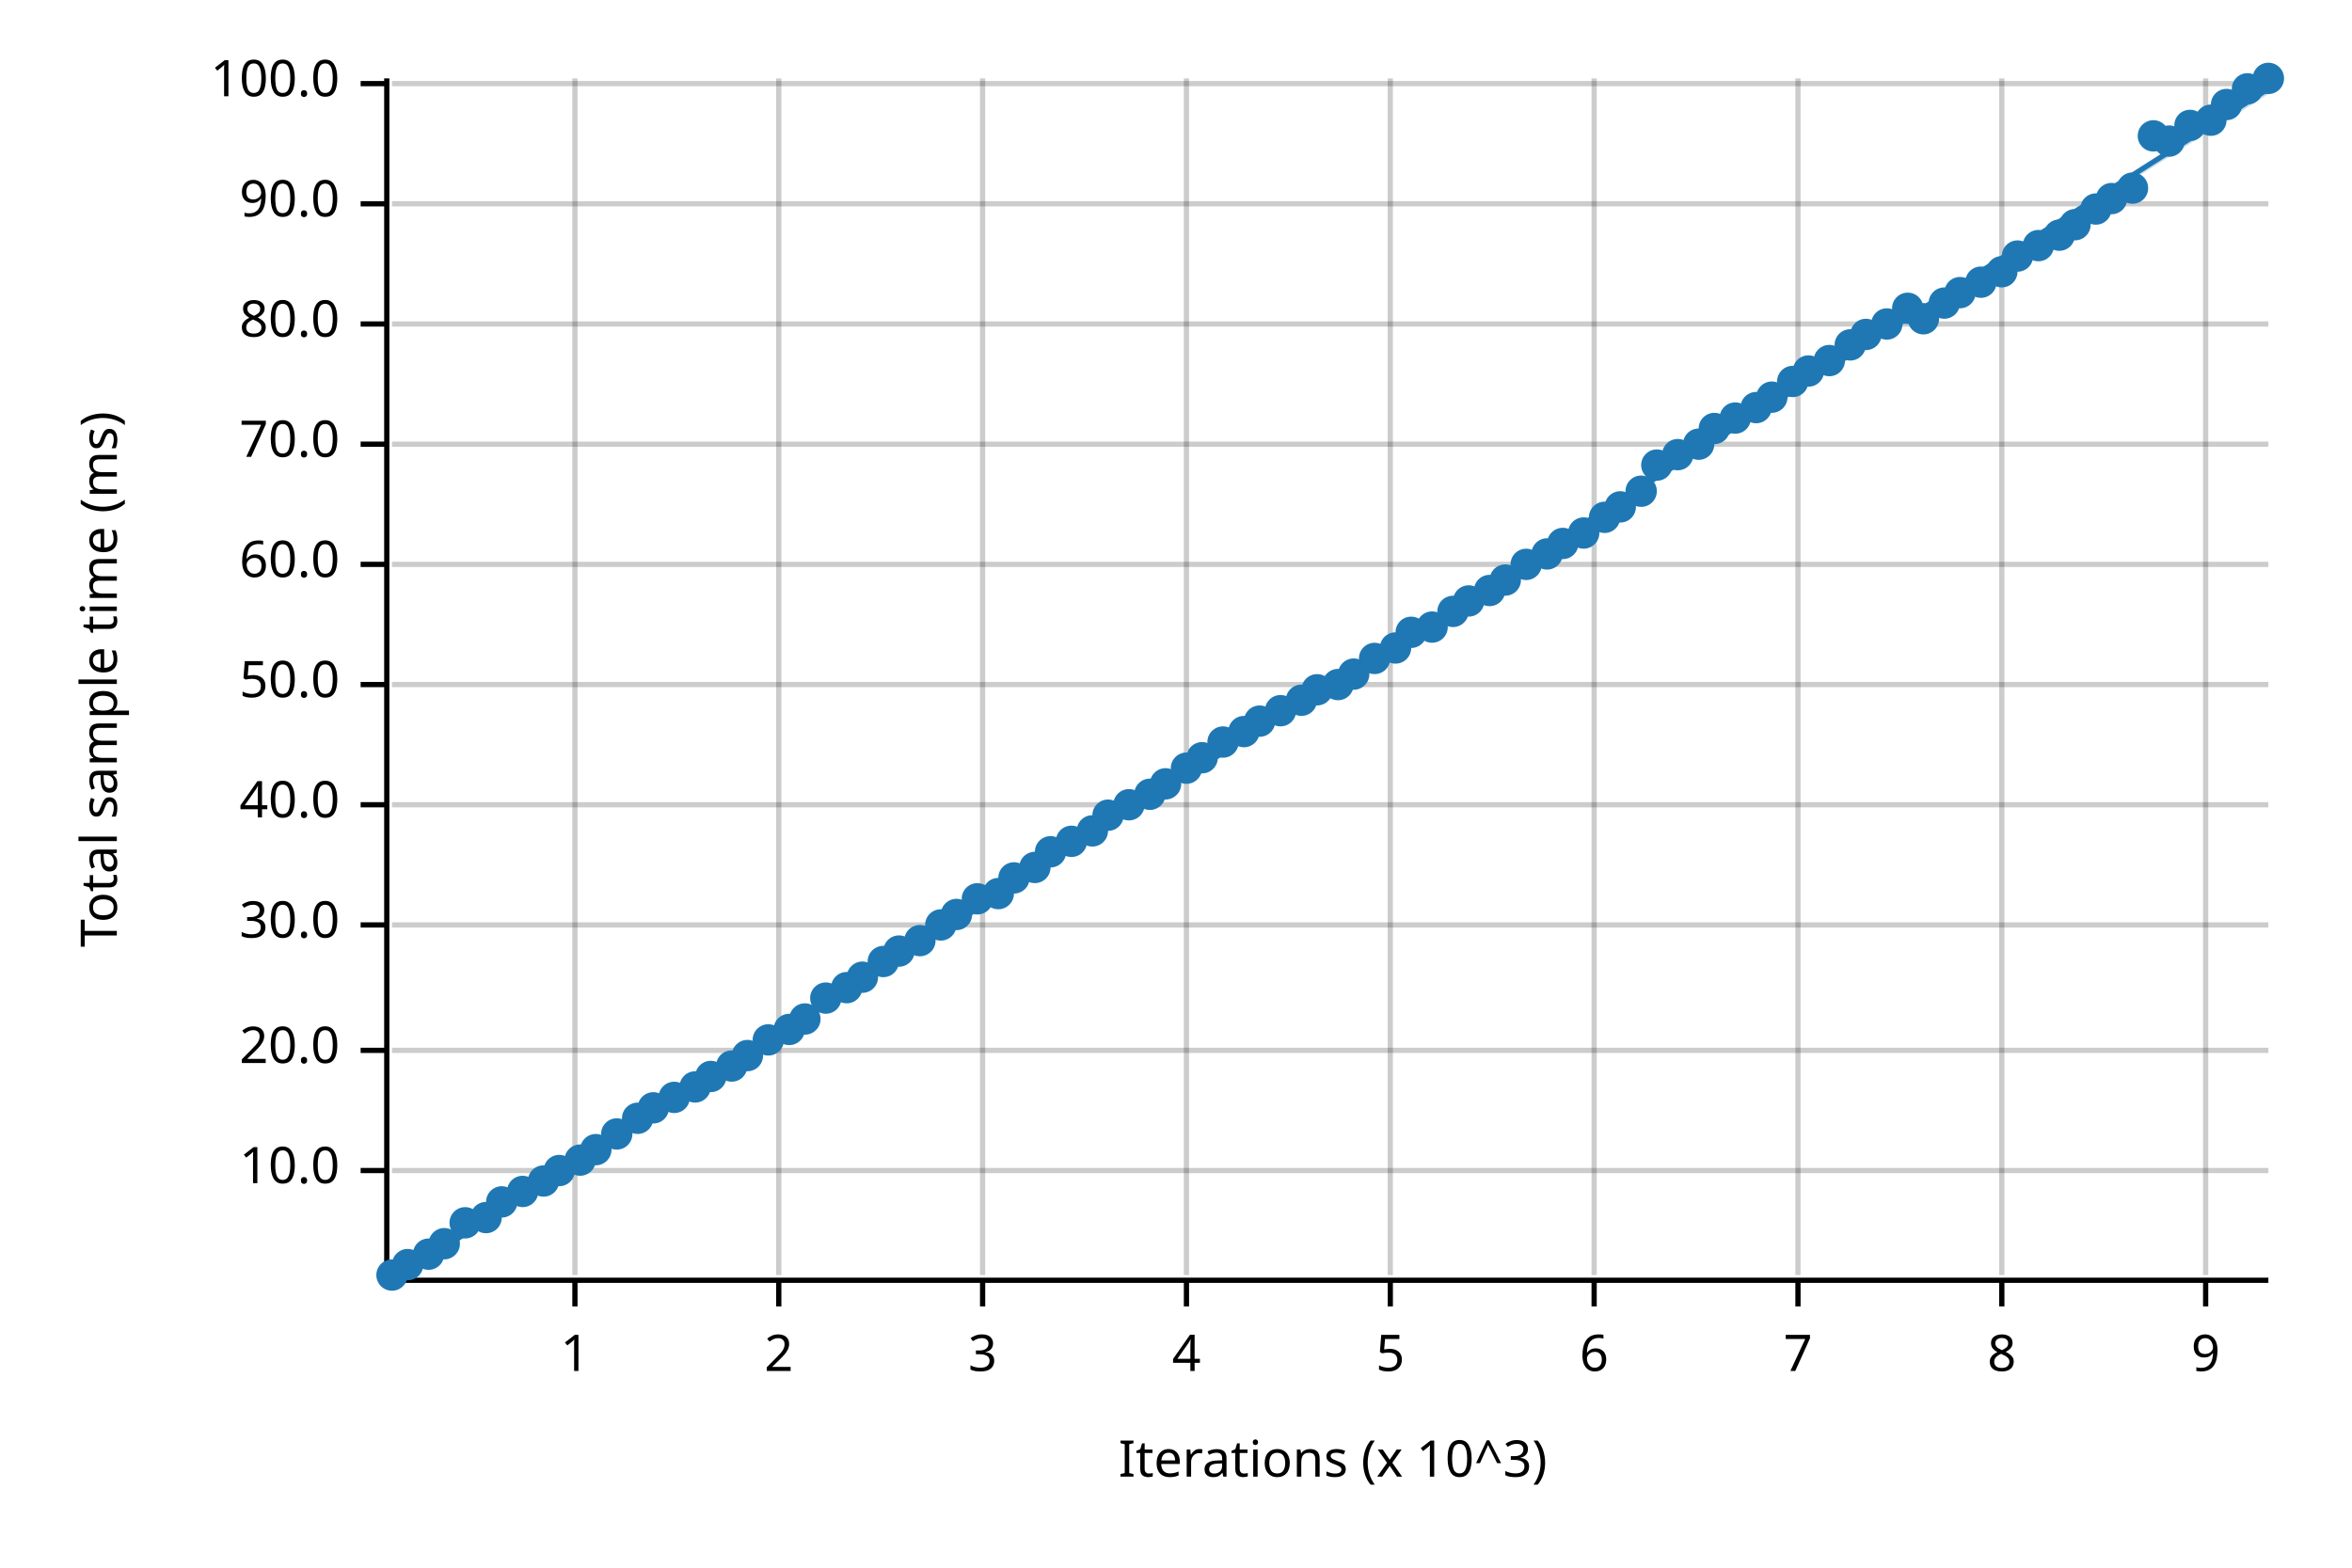
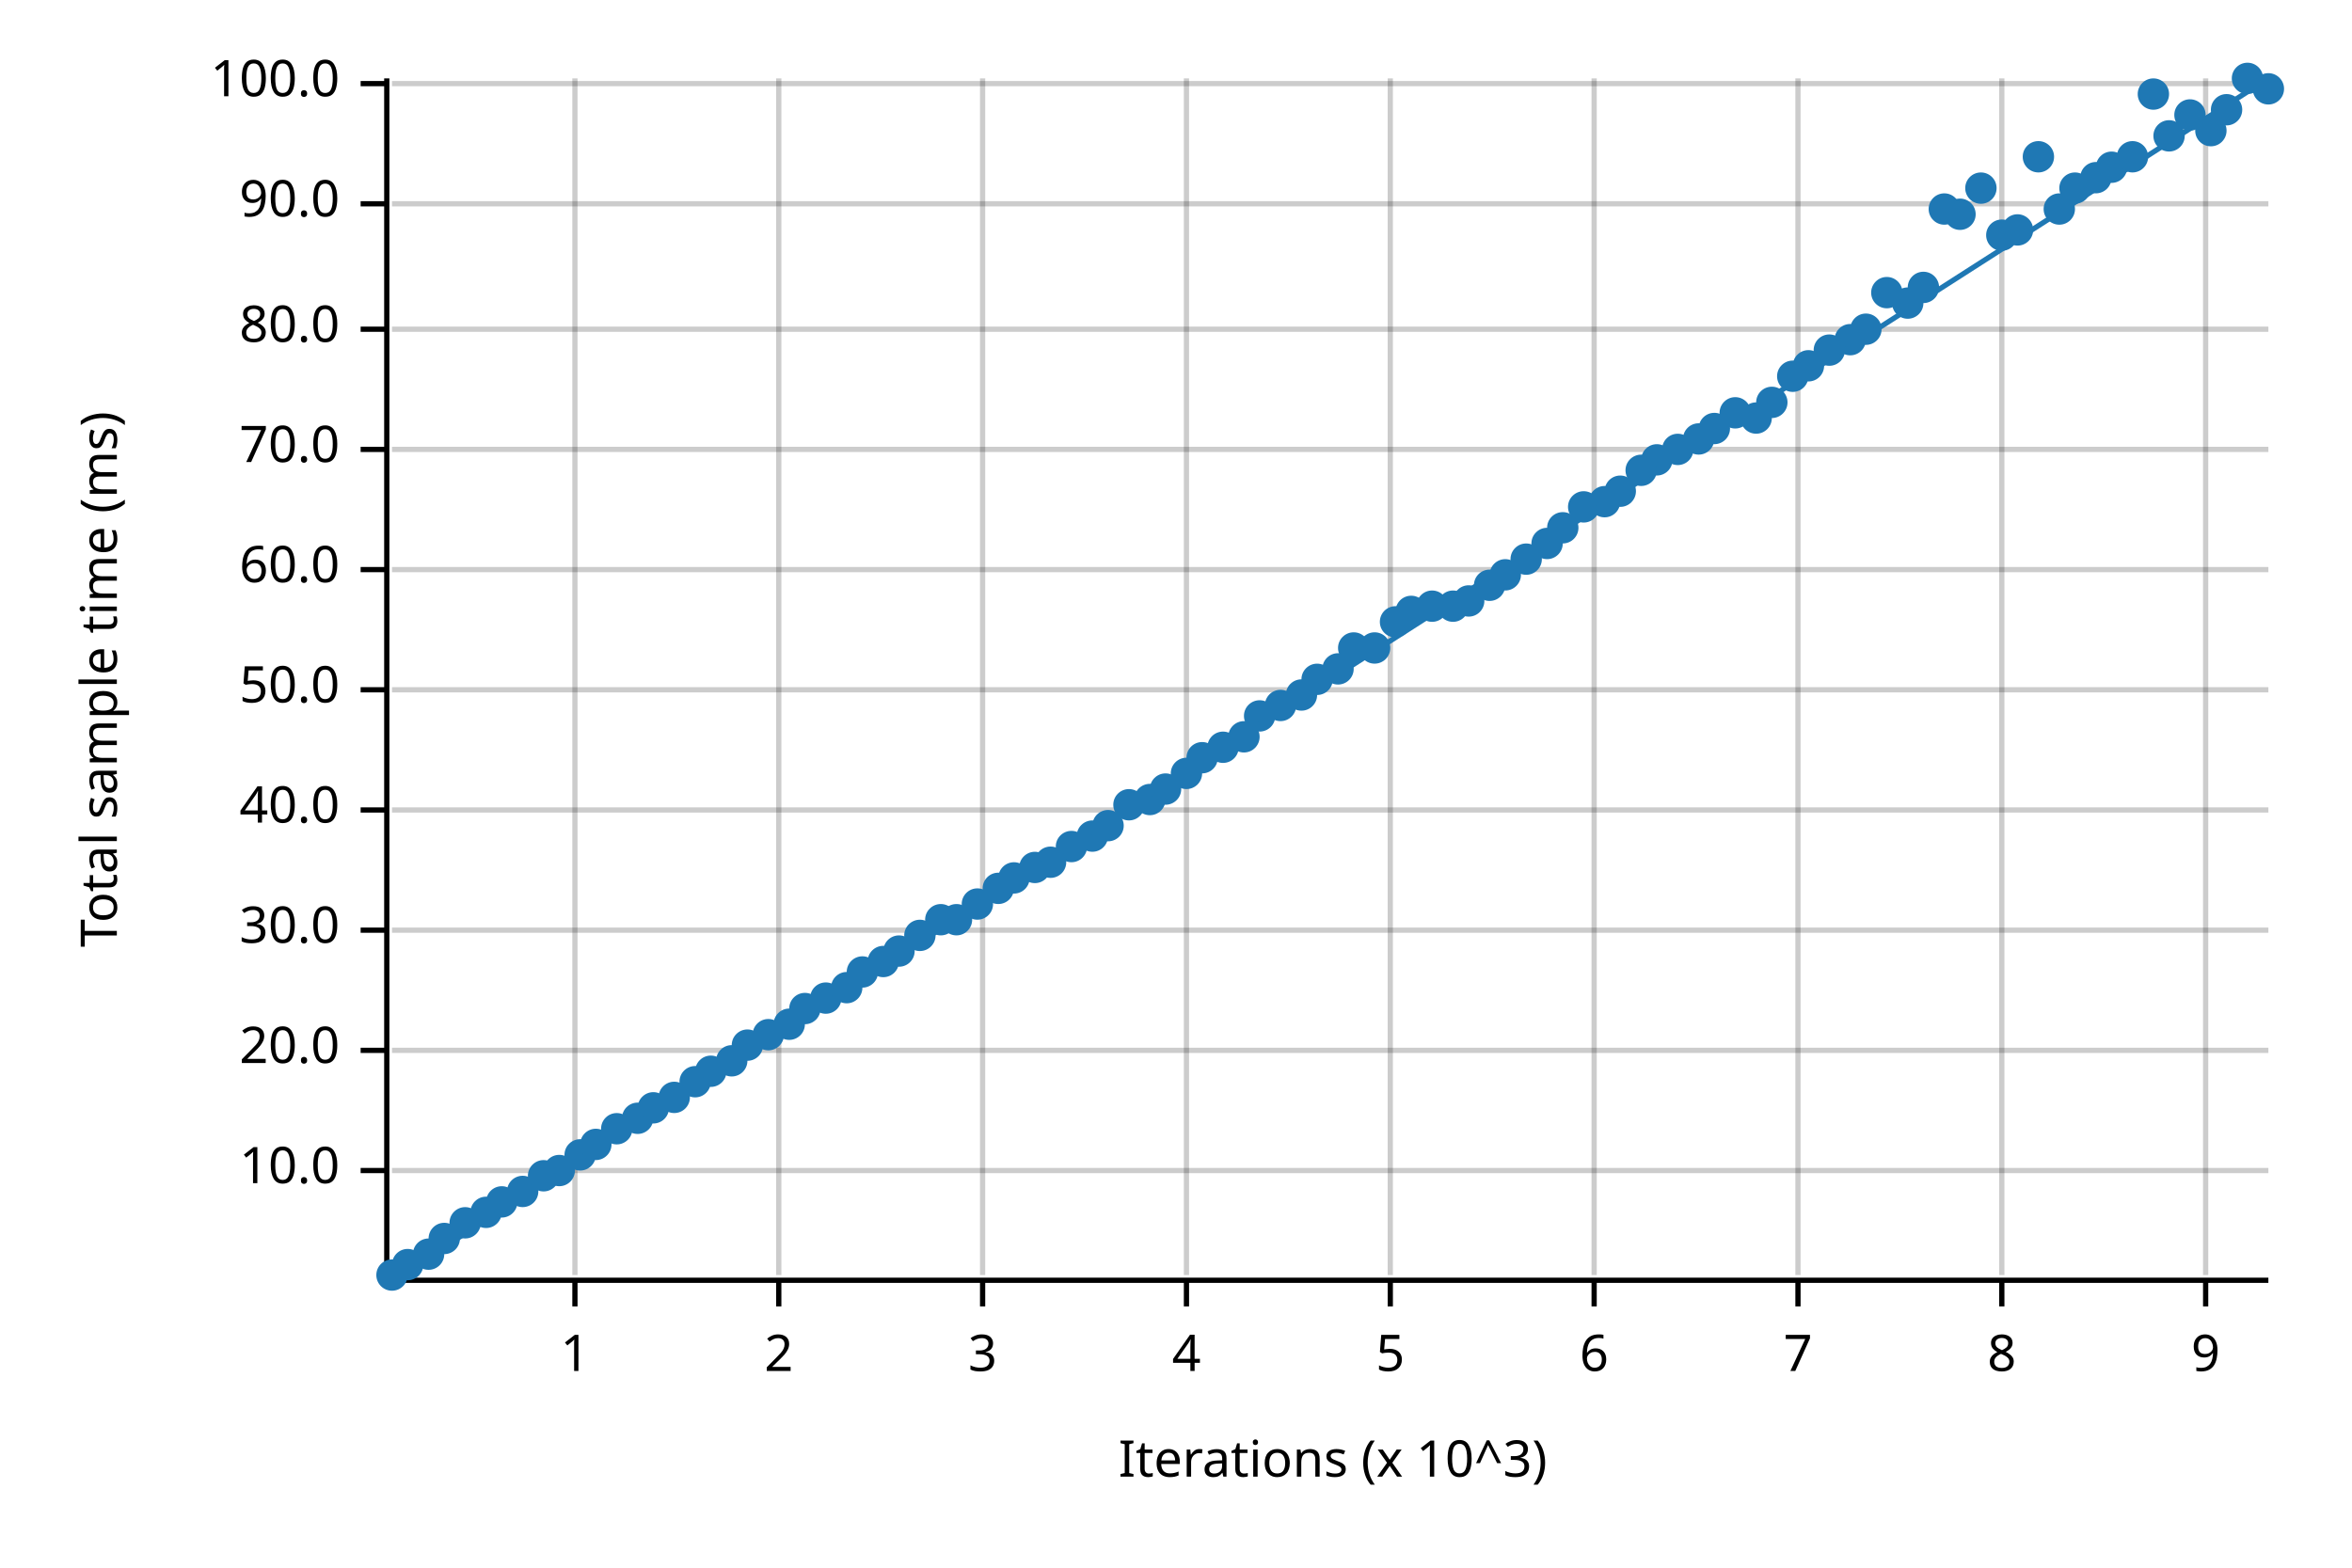
<svg xmlns="http://www.w3.org/2000/svg" width="450" height="300" viewBox="0 0 450 300">
  <text x="15" y="130" dy="0.76em" text-anchor="middle" font-family="sans-serif" font-size="9.677" opacity="1" fill="#000000" transform="rotate(270, 15, 130)">
Total sample time (ms)
</text>
  <text x="255" y="285" dy="-0.5ex" text-anchor="middle" font-family="sans-serif" font-size="9.677" opacity="1" fill="#000000">
Iterations (x 10^3)
</text>
  <line opacity="0.2" stroke="#000000" stroke-width="1" x1="110" y1="244" x2="110" y2="15" />
  <line opacity="0.2" stroke="#000000" stroke-width="1" x1="149" y1="244" x2="149" y2="15" />
  <line opacity="0.2" stroke="#000000" stroke-width="1" x1="188" y1="244" x2="188" y2="15" />
  <line opacity="0.2" stroke="#000000" stroke-width="1" x1="227" y1="244" x2="227" y2="15" />
  <line opacity="0.2" stroke="#000000" stroke-width="1" x1="266" y1="244" x2="266" y2="15" />
  <line opacity="0.2" stroke="#000000" stroke-width="1" x1="305" y1="244" x2="305" y2="15" />
  <line opacity="0.2" stroke="#000000" stroke-width="1" x1="344" y1="244" x2="344" y2="15" />
  <line opacity="0.2" stroke="#000000" stroke-width="1" x1="383" y1="244" x2="383" y2="15" />
  <line opacity="0.2" stroke="#000000" stroke-width="1" x1="422" y1="244" x2="422" y2="15" />
  <line opacity="0.2" stroke="#000000" stroke-width="1" x1="75" y1="224" x2="434" y2="224" />
  <line opacity="0.2" stroke="#000000" stroke-width="1" x1="75" y1="201" x2="434" y2="201" />
-   <line opacity="0.2" stroke="#000000" stroke-width="1" x1="75" y1="177" x2="434" y2="177" />
-   <line opacity="0.2" stroke="#000000" stroke-width="1" x1="75" y1="154" x2="434" y2="154" />
-   <line opacity="0.2" stroke="#000000" stroke-width="1" x1="75" y1="131" x2="434" y2="131" />
-   <line opacity="0.2" stroke="#000000" stroke-width="1" x1="75" y1="108" x2="434" y2="108" />
-   <line opacity="0.2" stroke="#000000" stroke-width="1" x1="75" y1="85" x2="434" y2="85" />
-   <line opacity="0.2" stroke="#000000" stroke-width="1" x1="75" y1="62" x2="434" y2="62" />
+   <line opacity="0.2" stroke="#000000" stroke-width="1" x1="75" y1="178" x2="434" y2="178" />
+   <line opacity="0.2" stroke="#000000" stroke-width="1" x1="75" y1="155" x2="434" y2="155" />
+   <line opacity="0.2" stroke="#000000" stroke-width="1" x1="75" y1="132" x2="434" y2="132" />
+   <line opacity="0.2" stroke="#000000" stroke-width="1" x1="75" y1="109" x2="434" y2="109" />
+   <line opacity="0.2" stroke="#000000" stroke-width="1" x1="75" y1="86" x2="434" y2="86" />
+   <line opacity="0.2" stroke="#000000" stroke-width="1" x1="75" y1="63" x2="434" y2="63" />
  <line opacity="0.2" stroke="#000000" stroke-width="1" x1="75" y1="39" x2="434" y2="39" />
  <line opacity="0.2" stroke="#000000" stroke-width="1" x1="75" y1="16" x2="434" y2="16" />
  <polyline fill="none" opacity="1" stroke="#000000" stroke-width="1" points="74,15 74,244 " />
  <text x="65" y="224" dy="0.5ex" text-anchor="end" font-family="sans-serif" font-size="9.677" opacity="1" fill="#000000">
10.0
</text>
  <polyline fill="none" opacity="1" stroke="#000000" stroke-width="1" points="69,224 74,224 " />
  <text x="65" y="201" dy="0.5ex" text-anchor="end" font-family="sans-serif" font-size="9.677" opacity="1" fill="#000000">
20.0
</text>
  <polyline fill="none" opacity="1" stroke="#000000" stroke-width="1" points="69,201 74,201 " />
-   <text x="65" y="177" dy="0.5ex" text-anchor="end" font-family="sans-serif" font-size="9.677" opacity="1" fill="#000000">
+   <text x="65" y="178" dy="0.5ex" text-anchor="end" font-family="sans-serif" font-size="9.677" opacity="1" fill="#000000">
30.0
</text>
-   <polyline fill="none" opacity="1" stroke="#000000" stroke-width="1" points="69,177 74,177 " />
-   <text x="65" y="154" dy="0.5ex" text-anchor="end" font-family="sans-serif" font-size="9.677" opacity="1" fill="#000000">
+   <polyline fill="none" opacity="1" stroke="#000000" stroke-width="1" points="69,178 74,178 " />
+   <text x="65" y="155" dy="0.5ex" text-anchor="end" font-family="sans-serif" font-size="9.677" opacity="1" fill="#000000">
40.0
</text>
-   <polyline fill="none" opacity="1" stroke="#000000" stroke-width="1" points="69,154 74,154 " />
-   <text x="65" y="131" dy="0.5ex" text-anchor="end" font-family="sans-serif" font-size="9.677" opacity="1" fill="#000000">
+   <polyline fill="none" opacity="1" stroke="#000000" stroke-width="1" points="69,155 74,155 " />
+   <text x="65" y="132" dy="0.5ex" text-anchor="end" font-family="sans-serif" font-size="9.677" opacity="1" fill="#000000">
50.0
</text>
-   <polyline fill="none" opacity="1" stroke="#000000" stroke-width="1" points="69,131 74,131 " />
-   <text x="65" y="108" dy="0.5ex" text-anchor="end" font-family="sans-serif" font-size="9.677" opacity="1" fill="#000000">
+   <polyline fill="none" opacity="1" stroke="#000000" stroke-width="1" points="69,132 74,132 " />
+   <text x="65" y="109" dy="0.5ex" text-anchor="end" font-family="sans-serif" font-size="9.677" opacity="1" fill="#000000">
60.0
</text>
-   <polyline fill="none" opacity="1" stroke="#000000" stroke-width="1" points="69,108 74,108 " />
-   <text x="65" y="85" dy="0.5ex" text-anchor="end" font-family="sans-serif" font-size="9.677" opacity="1" fill="#000000">
+   <polyline fill="none" opacity="1" stroke="#000000" stroke-width="1" points="69,109 74,109 " />
+   <text x="65" y="86" dy="0.5ex" text-anchor="end" font-family="sans-serif" font-size="9.677" opacity="1" fill="#000000">
70.0
</text>
-   <polyline fill="none" opacity="1" stroke="#000000" stroke-width="1" points="69,85 74,85 " />
-   <text x="65" y="62" dy="0.5ex" text-anchor="end" font-family="sans-serif" font-size="9.677" opacity="1" fill="#000000">
+   <polyline fill="none" opacity="1" stroke="#000000" stroke-width="1" points="69,86 74,86 " />
+   <text x="65" y="63" dy="0.5ex" text-anchor="end" font-family="sans-serif" font-size="9.677" opacity="1" fill="#000000">
80.0
</text>
-   <polyline fill="none" opacity="1" stroke="#000000" stroke-width="1" points="69,62 74,62 " />
+   <polyline fill="none" opacity="1" stroke="#000000" stroke-width="1" points="69,63 74,63 " />
  <text x="65" y="39" dy="0.5ex" text-anchor="end" font-family="sans-serif" font-size="9.677" opacity="1" fill="#000000">
90.0
</text>
  <polyline fill="none" opacity="1" stroke="#000000" stroke-width="1" points="69,39 74,39 " />
  <text x="65" y="16" dy="0.5ex" text-anchor="end" font-family="sans-serif" font-size="9.677" opacity="1" fill="#000000">
100.0
</text>
  <polyline fill="none" opacity="1" stroke="#000000" stroke-width="1" points="69,16 74,16 " />
  <polyline fill="none" opacity="1" stroke="#000000" stroke-width="1" points="75,245 434,245 " />
  <text x="110" y="255" dy="0.76em" text-anchor="middle" font-family="sans-serif" font-size="9.677" opacity="1" fill="#000000">
1
</text>
  <polyline fill="none" opacity="1" stroke="#000000" stroke-width="1" points="110,245 110,250 " />
  <text x="149" y="255" dy="0.76em" text-anchor="middle" font-family="sans-serif" font-size="9.677" opacity="1" fill="#000000">
2
</text>
  <polyline fill="none" opacity="1" stroke="#000000" stroke-width="1" points="149,245 149,250 " />
  <text x="188" y="255" dy="0.76em" text-anchor="middle" font-family="sans-serif" font-size="9.677" opacity="1" fill="#000000">
3
</text>
  <polyline fill="none" opacity="1" stroke="#000000" stroke-width="1" points="188,245 188,250 " />
  <text x="227" y="255" dy="0.76em" text-anchor="middle" font-family="sans-serif" font-size="9.677" opacity="1" fill="#000000">
4
</text>
  <polyline fill="none" opacity="1" stroke="#000000" stroke-width="1" points="227,245 227,250 " />
  <text x="266" y="255" dy="0.76em" text-anchor="middle" font-family="sans-serif" font-size="9.677" opacity="1" fill="#000000">
5
</text>
  <polyline fill="none" opacity="1" stroke="#000000" stroke-width="1" points="266,245 266,250 " />
  <text x="305" y="255" dy="0.76em" text-anchor="middle" font-family="sans-serif" font-size="9.677" opacity="1" fill="#000000">
6
</text>
  <polyline fill="none" opacity="1" stroke="#000000" stroke-width="1" points="305,245 305,250 " />
  <text x="344" y="255" dy="0.76em" text-anchor="middle" font-family="sans-serif" font-size="9.677" opacity="1" fill="#000000">
7
</text>
  <polyline fill="none" opacity="1" stroke="#000000" stroke-width="1" points="344,245 344,250 " />
  <text x="383" y="255" dy="0.76em" text-anchor="middle" font-family="sans-serif" font-size="9.677" opacity="1" fill="#000000">
8
</text>
  <polyline fill="none" opacity="1" stroke="#000000" stroke-width="1" points="383,245 383,250 " />
  <text x="422" y="255" dy="0.76em" text-anchor="middle" font-family="sans-serif" font-size="9.677" opacity="1" fill="#000000">
9
</text>
  <polyline fill="none" opacity="1" stroke="#000000" stroke-width="1" points="422,245 422,250 " />
  <circle cx="75" cy="244" r="3" opacity="1" fill="#1F78B4" stroke="none" stroke-width="1" />
  <circle cx="78" cy="242" r="3" opacity="1" fill="#1F78B4" stroke="none" stroke-width="1" />
  <circle cx="82" cy="240" r="3" opacity="1" fill="#1F78B4" stroke="none" stroke-width="1" />
-   <circle cx="85" cy="238" r="3" opacity="1" fill="#1F78B4" stroke="none" stroke-width="1" />
+   <circle cx="85" cy="237" r="3" opacity="1" fill="#1F78B4" stroke="none" stroke-width="1" />
  <circle cx="89" cy="234" r="3" opacity="1" fill="#1F78B4" stroke="none" stroke-width="1" />
-   <circle cx="93" cy="233" r="3" opacity="1" fill="#1F78B4" stroke="none" stroke-width="1" />
+   <circle cx="93" cy="232" r="3" opacity="1" fill="#1F78B4" stroke="none" stroke-width="1" />
  <circle cx="96" cy="230" r="3" opacity="1" fill="#1F78B4" stroke="none" stroke-width="1" />
  <circle cx="100" cy="228" r="3" opacity="1" fill="#1F78B4" stroke="none" stroke-width="1" />
-   <circle cx="104" cy="226" r="3" opacity="1" fill="#1F78B4" stroke="none" stroke-width="1" />
+   <circle cx="104" cy="225" r="3" opacity="1" fill="#1F78B4" stroke="none" stroke-width="1" />
  <circle cx="107" cy="224" r="3" opacity="1" fill="#1F78B4" stroke="none" stroke-width="1" />
-   <circle cx="111" cy="222" r="3" opacity="1" fill="#1F78B4" stroke="none" stroke-width="1" />
-   <circle cx="114" cy="220" r="3" opacity="1" fill="#1F78B4" stroke="none" stroke-width="1" />
-   <circle cx="118" cy="217" r="3" opacity="1" fill="#1F78B4" stroke="none" stroke-width="1" />
+   <circle cx="111" cy="221" r="3" opacity="1" fill="#1F78B4" stroke="none" stroke-width="1" />
+   <circle cx="114" cy="219" r="3" opacity="1" fill="#1F78B4" stroke="none" stroke-width="1" />
+   <circle cx="118" cy="216" r="3" opacity="1" fill="#1F78B4" stroke="none" stroke-width="1" />
  <circle cx="122" cy="214" r="3" opacity="1" fill="#1F78B4" stroke="none" stroke-width="1" />
  <circle cx="125" cy="212" r="3" opacity="1" fill="#1F78B4" stroke="none" stroke-width="1" />
  <circle cx="129" cy="210" r="3" opacity="1" fill="#1F78B4" stroke="none" stroke-width="1" />
-   <circle cx="133" cy="208" r="3" opacity="1" fill="#1F78B4" stroke="none" stroke-width="1" />
-   <circle cx="136" cy="206" r="3" opacity="1" fill="#1F78B4" stroke="none" stroke-width="1" />
-   <circle cx="140" cy="204" r="3" opacity="1" fill="#1F78B4" stroke="none" stroke-width="1" />
-   <circle cx="143" cy="202" r="3" opacity="1" fill="#1F78B4" stroke="none" stroke-width="1" />
-   <circle cx="147" cy="199" r="3" opacity="1" fill="#1F78B4" stroke="none" stroke-width="1" />
-   <circle cx="151" cy="197" r="3" opacity="1" fill="#1F78B4" stroke="none" stroke-width="1" />
-   <circle cx="154" cy="195" r="3" opacity="1" fill="#1F78B4" stroke="none" stroke-width="1" />
+   <circle cx="133" cy="207" r="3" opacity="1" fill="#1F78B4" stroke="none" stroke-width="1" />
+   <circle cx="136" cy="205" r="3" opacity="1" fill="#1F78B4" stroke="none" stroke-width="1" />
+   <circle cx="140" cy="203" r="3" opacity="1" fill="#1F78B4" stroke="none" stroke-width="1" />
+   <circle cx="143" cy="200" r="3" opacity="1" fill="#1F78B4" stroke="none" stroke-width="1" />
+   <circle cx="147" cy="198" r="3" opacity="1" fill="#1F78B4" stroke="none" stroke-width="1" />
+   <circle cx="151" cy="196" r="3" opacity="1" fill="#1F78B4" stroke="none" stroke-width="1" />
+   <circle cx="154" cy="193" r="3" opacity="1" fill="#1F78B4" stroke="none" stroke-width="1" />
  <circle cx="158" cy="191" r="3" opacity="1" fill="#1F78B4" stroke="none" stroke-width="1" />
  <circle cx="162" cy="189" r="3" opacity="1" fill="#1F78B4" stroke="none" stroke-width="1" />
-   <circle cx="165" cy="187" r="3" opacity="1" fill="#1F78B4" stroke="none" stroke-width="1" />
+   <circle cx="165" cy="186" r="3" opacity="1" fill="#1F78B4" stroke="none" stroke-width="1" />
  <circle cx="169" cy="184" r="3" opacity="1" fill="#1F78B4" stroke="none" stroke-width="1" />
  <circle cx="172" cy="182" r="3" opacity="1" fill="#1F78B4" stroke="none" stroke-width="1" />
-   <circle cx="176" cy="180" r="3" opacity="1" fill="#1F78B4" stroke="none" stroke-width="1" />
-   <circle cx="180" cy="177" r="3" opacity="1" fill="#1F78B4" stroke="none" stroke-width="1" />
-   <circle cx="183" cy="175" r="3" opacity="1" fill="#1F78B4" stroke="none" stroke-width="1" />
-   <circle cx="187" cy="172" r="3" opacity="1" fill="#1F78B4" stroke="none" stroke-width="1" />
-   <circle cx="191" cy="171" r="3" opacity="1" fill="#1F78B4" stroke="none" stroke-width="1" />
+   <circle cx="176" cy="179" r="3" opacity="1" fill="#1F78B4" stroke="none" stroke-width="1" />
+   <circle cx="180" cy="176" r="3" opacity="1" fill="#1F78B4" stroke="none" stroke-width="1" />
+   <circle cx="183" cy="176" r="3" opacity="1" fill="#1F78B4" stroke="none" stroke-width="1" />
+   <circle cx="187" cy="173" r="3" opacity="1" fill="#1F78B4" stroke="none" stroke-width="1" />
+   <circle cx="191" cy="170" r="3" opacity="1" fill="#1F78B4" stroke="none" stroke-width="1" />
  <circle cx="194" cy="168" r="3" opacity="1" fill="#1F78B4" stroke="none" stroke-width="1" />
  <circle cx="198" cy="166" r="3" opacity="1" fill="#1F78B4" stroke="none" stroke-width="1" />
-   <circle cx="201" cy="163" r="3" opacity="1" fill="#1F78B4" stroke="none" stroke-width="1" />
-   <circle cx="205" cy="161" r="3" opacity="1" fill="#1F78B4" stroke="none" stroke-width="1" />
-   <circle cx="209" cy="159" r="3" opacity="1" fill="#1F78B4" stroke="none" stroke-width="1" />
-   <circle cx="212" cy="156" r="3" opacity="1" fill="#1F78B4" stroke="none" stroke-width="1" />
+   <circle cx="201" cy="165" r="3" opacity="1" fill="#1F78B4" stroke="none" stroke-width="1" />
+   <circle cx="205" cy="162" r="3" opacity="1" fill="#1F78B4" stroke="none" stroke-width="1" />
+   <circle cx="209" cy="160" r="3" opacity="1" fill="#1F78B4" stroke="none" stroke-width="1" />
+   <circle cx="212" cy="158" r="3" opacity="1" fill="#1F78B4" stroke="none" stroke-width="1" />
  <circle cx="216" cy="154" r="3" opacity="1" fill="#1F78B4" stroke="none" stroke-width="1" />
-   <circle cx="220" cy="152" r="3" opacity="1" fill="#1F78B4" stroke="none" stroke-width="1" />
-   <circle cx="223" cy="150" r="3" opacity="1" fill="#1F78B4" stroke="none" stroke-width="1" />
-   <circle cx="227" cy="147" r="3" opacity="1" fill="#1F78B4" stroke="none" stroke-width="1" />
+   <circle cx="220" cy="153" r="3" opacity="1" fill="#1F78B4" stroke="none" stroke-width="1" />
+   <circle cx="223" cy="151" r="3" opacity="1" fill="#1F78B4" stroke="none" stroke-width="1" />
+   <circle cx="227" cy="148" r="3" opacity="1" fill="#1F78B4" stroke="none" stroke-width="1" />
  <circle cx="230" cy="145" r="3" opacity="1" fill="#1F78B4" stroke="none" stroke-width="1" />
-   <circle cx="234" cy="142" r="3" opacity="1" fill="#1F78B4" stroke="none" stroke-width="1" />
-   <circle cx="238" cy="140" r="3" opacity="1" fill="#1F78B4" stroke="none" stroke-width="1" />
-   <circle cx="241" cy="138" r="3" opacity="1" fill="#1F78B4" stroke="none" stroke-width="1" />
-   <circle cx="245" cy="136" r="3" opacity="1" fill="#1F78B4" stroke="none" stroke-width="1" />
-   <circle cx="249" cy="134" r="3" opacity="1" fill="#1F78B4" stroke="none" stroke-width="1" />
-   <circle cx="252" cy="132" r="3" opacity="1" fill="#1F78B4" stroke="none" stroke-width="1" />
-   <circle cx="256" cy="131" r="3" opacity="1" fill="#1F78B4" stroke="none" stroke-width="1" />
-   <circle cx="259" cy="129" r="3" opacity="1" fill="#1F78B4" stroke="none" stroke-width="1" />
-   <circle cx="263" cy="126" r="3" opacity="1" fill="#1F78B4" stroke="none" stroke-width="1" />
-   <circle cx="267" cy="124" r="3" opacity="1" fill="#1F78B4" stroke="none" stroke-width="1" />
-   <circle cx="270" cy="121" r="3" opacity="1" fill="#1F78B4" stroke="none" stroke-width="1" />
-   <circle cx="274" cy="120" r="3" opacity="1" fill="#1F78B4" stroke="none" stroke-width="1" />
-   <circle cx="278" cy="117" r="3" opacity="1" fill="#1F78B4" stroke="none" stroke-width="1" />
+   <circle cx="234" cy="143" r="3" opacity="1" fill="#1F78B4" stroke="none" stroke-width="1" />
+   <circle cx="238" cy="141" r="3" opacity="1" fill="#1F78B4" stroke="none" stroke-width="1" />
+   <circle cx="241" cy="137" r="3" opacity="1" fill="#1F78B4" stroke="none" stroke-width="1" />
+   <circle cx="245" cy="135" r="3" opacity="1" fill="#1F78B4" stroke="none" stroke-width="1" />
+   <circle cx="249" cy="133" r="3" opacity="1" fill="#1F78B4" stroke="none" stroke-width="1" />
+   <circle cx="252" cy="130" r="3" opacity="1" fill="#1F78B4" stroke="none" stroke-width="1" />
+   <circle cx="256" cy="128" r="3" opacity="1" fill="#1F78B4" stroke="none" stroke-width="1" />
+   <circle cx="259" cy="124" r="3" opacity="1" fill="#1F78B4" stroke="none" stroke-width="1" />
+   <circle cx="263" cy="124" r="3" opacity="1" fill="#1F78B4" stroke="none" stroke-width="1" />
+   <circle cx="267" cy="119" r="3" opacity="1" fill="#1F78B4" stroke="none" stroke-width="1" />
+   <circle cx="270" cy="117" r="3" opacity="1" fill="#1F78B4" stroke="none" stroke-width="1" />
+   <circle cx="274" cy="116" r="3" opacity="1" fill="#1F78B4" stroke="none" stroke-width="1" />
+   <circle cx="278" cy="116" r="3" opacity="1" fill="#1F78B4" stroke="none" stroke-width="1" />
  <circle cx="281" cy="115" r="3" opacity="1" fill="#1F78B4" stroke="none" stroke-width="1" />
-   <circle cx="285" cy="113" r="3" opacity="1" fill="#1F78B4" stroke="none" stroke-width="1" />
-   <circle cx="288" cy="111" r="3" opacity="1" fill="#1F78B4" stroke="none" stroke-width="1" />
-   <circle cx="292" cy="108" r="3" opacity="1" fill="#1F78B4" stroke="none" stroke-width="1" />
-   <circle cx="296" cy="106" r="3" opacity="1" fill="#1F78B4" stroke="none" stroke-width="1" />
-   <circle cx="299" cy="104" r="3" opacity="1" fill="#1F78B4" stroke="none" stroke-width="1" />
-   <circle cx="303" cy="102" r="3" opacity="1" fill="#1F78B4" stroke="none" stroke-width="1" />
-   <circle cx="307" cy="99" r="3" opacity="1" fill="#1F78B4" stroke="none" stroke-width="1" />
-   <circle cx="310" cy="97" r="3" opacity="1" fill="#1F78B4" stroke="none" stroke-width="1" />
-   <circle cx="314" cy="94" r="3" opacity="1" fill="#1F78B4" stroke="none" stroke-width="1" />
-   <circle cx="317" cy="89" r="3" opacity="1" fill="#1F78B4" stroke="none" stroke-width="1" />
-   <circle cx="321" cy="87" r="3" opacity="1" fill="#1F78B4" stroke="none" stroke-width="1" />
-   <circle cx="325" cy="85" r="3" opacity="1" fill="#1F78B4" stroke="none" stroke-width="1" />
+   <circle cx="285" cy="112" r="3" opacity="1" fill="#1F78B4" stroke="none" stroke-width="1" />
+   <circle cx="288" cy="110" r="3" opacity="1" fill="#1F78B4" stroke="none" stroke-width="1" />
+   <circle cx="292" cy="107" r="3" opacity="1" fill="#1F78B4" stroke="none" stroke-width="1" />
+   <circle cx="296" cy="104" r="3" opacity="1" fill="#1F78B4" stroke="none" stroke-width="1" />
+   <circle cx="299" cy="101" r="3" opacity="1" fill="#1F78B4" stroke="none" stroke-width="1" />
+   <circle cx="303" cy="97" r="3" opacity="1" fill="#1F78B4" stroke="none" stroke-width="1" />
+   <circle cx="307" cy="96" r="3" opacity="1" fill="#1F78B4" stroke="none" stroke-width="1" />
+   <circle cx="310" cy="94" r="3" opacity="1" fill="#1F78B4" stroke="none" stroke-width="1" />
+   <circle cx="314" cy="90" r="3" opacity="1" fill="#1F78B4" stroke="none" stroke-width="1" />
+   <circle cx="317" cy="88" r="3" opacity="1" fill="#1F78B4" stroke="none" stroke-width="1" />
+   <circle cx="321" cy="86" r="3" opacity="1" fill="#1F78B4" stroke="none" stroke-width="1" />
+   <circle cx="325" cy="84" r="3" opacity="1" fill="#1F78B4" stroke="none" stroke-width="1" />
  <circle cx="328" cy="82" r="3" opacity="1" fill="#1F78B4" stroke="none" stroke-width="1" />
-   <circle cx="332" cy="80" r="3" opacity="1" fill="#1F78B4" stroke="none" stroke-width="1" />
-   <circle cx="336" cy="78" r="3" opacity="1" fill="#1F78B4" stroke="none" stroke-width="1" />
-   <circle cx="339" cy="76" r="3" opacity="1" fill="#1F78B4" stroke="none" stroke-width="1" />
-   <circle cx="343" cy="73" r="3" opacity="1" fill="#1F78B4" stroke="none" stroke-width="1" />
-   <circle cx="346" cy="71" r="3" opacity="1" fill="#1F78B4" stroke="none" stroke-width="1" />
-   <circle cx="350" cy="69" r="3" opacity="1" fill="#1F78B4" stroke="none" stroke-width="1" />
-   <circle cx="354" cy="66" r="3" opacity="1" fill="#1F78B4" stroke="none" stroke-width="1" />
-   <circle cx="357" cy="64" r="3" opacity="1" fill="#1F78B4" stroke="none" stroke-width="1" />
-   <circle cx="361" cy="62" r="3" opacity="1" fill="#1F78B4" stroke="none" stroke-width="1" />
-   <circle cx="365" cy="59" r="3" opacity="1" fill="#1F78B4" stroke="none" stroke-width="1" />
-   <circle cx="368" cy="61" r="3" opacity="1" fill="#1F78B4" stroke="none" stroke-width="1" />
-   <circle cx="372" cy="58" r="3" opacity="1" fill="#1F78B4" stroke="none" stroke-width="1" />
-   <circle cx="375" cy="56" r="3" opacity="1" fill="#1F78B4" stroke="none" stroke-width="1" />
-   <circle cx="379" cy="54" r="3" opacity="1" fill="#1F78B4" stroke="none" stroke-width="1" />
-   <circle cx="383" cy="52" r="3" opacity="1" fill="#1F78B4" stroke="none" stroke-width="1" />
-   <circle cx="386" cy="49" r="3" opacity="1" fill="#1F78B4" stroke="none" stroke-width="1" />
-   <circle cx="390" cy="47" r="3" opacity="1" fill="#1F78B4" stroke="none" stroke-width="1" />
-   <circle cx="394" cy="45" r="3" opacity="1" fill="#1F78B4" stroke="none" stroke-width="1" />
-   <circle cx="397" cy="43" r="3" opacity="1" fill="#1F78B4" stroke="none" stroke-width="1" />
-   <circle cx="401" cy="40" r="3" opacity="1" fill="#1F78B4" stroke="none" stroke-width="1" />
-   <circle cx="404" cy="38" r="3" opacity="1" fill="#1F78B4" stroke="none" stroke-width="1" />
-   <circle cx="408" cy="36" r="3" opacity="1" fill="#1F78B4" stroke="none" stroke-width="1" />
-   <circle cx="412" cy="26" r="3" opacity="1" fill="#1F78B4" stroke="none" stroke-width="1" />
-   <circle cx="415" cy="27" r="3" opacity="1" fill="#1F78B4" stroke="none" stroke-width="1" />
-   <circle cx="419" cy="24" r="3" opacity="1" fill="#1F78B4" stroke="none" stroke-width="1" />
-   <circle cx="423" cy="23" r="3" opacity="1" fill="#1F78B4" stroke="none" stroke-width="1" />
-   <circle cx="426" cy="20" r="3" opacity="1" fill="#1F78B4" stroke="none" stroke-width="1" />
-   <circle cx="430" cy="17" r="3" opacity="1" fill="#1F78B4" stroke="none" stroke-width="1" />
-   <circle cx="434" cy="15" r="3" opacity="1" fill="#1F78B4" stroke="none" stroke-width="1" />
-   <polyline fill="none" opacity="1" stroke="#1F78B4" stroke-width="1" points="75,245 434,17 " />
-   <polygon opacity="0.25" fill="#1F78B4" points="75,245 434,18 434,17 " />
+   <circle cx="332" cy="79" r="3" opacity="1" fill="#1F78B4" stroke="none" stroke-width="1" />
+   <circle cx="336" cy="80" r="3" opacity="1" fill="#1F78B4" stroke="none" stroke-width="1" />
+   <circle cx="339" cy="77" r="3" opacity="1" fill="#1F78B4" stroke="none" stroke-width="1" />
+   <circle cx="343" cy="72" r="3" opacity="1" fill="#1F78B4" stroke="none" stroke-width="1" />
+   <circle cx="346" cy="70" r="3" opacity="1" fill="#1F78B4" stroke="none" stroke-width="1" />
+   <circle cx="350" cy="67" r="3" opacity="1" fill="#1F78B4" stroke="none" stroke-width="1" />
+   <circle cx="354" cy="65" r="3" opacity="1" fill="#1F78B4" stroke="none" stroke-width="1" />
+   <circle cx="357" cy="63" r="3" opacity="1" fill="#1F78B4" stroke="none" stroke-width="1" />
+   <circle cx="361" cy="56" r="3" opacity="1" fill="#1F78B4" stroke="none" stroke-width="1" />
+   <circle cx="365" cy="58" r="3" opacity="1" fill="#1F78B4" stroke="none" stroke-width="1" />
+   <circle cx="368" cy="55" r="3" opacity="1" fill="#1F78B4" stroke="none" stroke-width="1" />
+   <circle cx="372" cy="40" r="3" opacity="1" fill="#1F78B4" stroke="none" stroke-width="1" />
+   <circle cx="375" cy="41" r="3" opacity="1" fill="#1F78B4" stroke="none" stroke-width="1" />
+   <circle cx="379" cy="36" r="3" opacity="1" fill="#1F78B4" stroke="none" stroke-width="1" />
+   <circle cx="383" cy="45" r="3" opacity="1" fill="#1F78B4" stroke="none" stroke-width="1" />
+   <circle cx="386" cy="44" r="3" opacity="1" fill="#1F78B4" stroke="none" stroke-width="1" />
+   <circle cx="390" cy="30" r="3" opacity="1" fill="#1F78B4" stroke="none" stroke-width="1" />
+   <circle cx="394" cy="40" r="3" opacity="1" fill="#1F78B4" stroke="none" stroke-width="1" />
+   <circle cx="397" cy="36" r="3" opacity="1" fill="#1F78B4" stroke="none" stroke-width="1" />
+   <circle cx="401" cy="34" r="3" opacity="1" fill="#1F78B4" stroke="none" stroke-width="1" />
+   <circle cx="404" cy="32" r="3" opacity="1" fill="#1F78B4" stroke="none" stroke-width="1" />
+   <circle cx="408" cy="30" r="3" opacity="1" fill="#1F78B4" stroke="none" stroke-width="1" />
+   <circle cx="412" cy="18" r="3" opacity="1" fill="#1F78B4" stroke="none" stroke-width="1" />
+   <circle cx="415" cy="26" r="3" opacity="1" fill="#1F78B4" stroke="none" stroke-width="1" />
+   <circle cx="419" cy="22" r="3" opacity="1" fill="#1F78B4" stroke="none" stroke-width="1" />
+   <circle cx="423" cy="25" r="3" opacity="1" fill="#1F78B4" stroke="none" stroke-width="1" />
+   <circle cx="426" cy="21" r="3" opacity="1" fill="#1F78B4" stroke="none" stroke-width="1" />
+   <circle cx="430" cy="15" r="3" opacity="1" fill="#1F78B4" stroke="none" stroke-width="1" />
+   <circle cx="434" cy="17" r="3" opacity="1" fill="#1F78B4" stroke="none" stroke-width="1" />
+   <polyline fill="none" opacity="1" stroke="#1F78B4" stroke-width="1" points="75,245 434,15 " />
+   <polygon opacity="0.25" fill="#1F78B4" points="75,245 434,15 434,15 " />
</svg>
